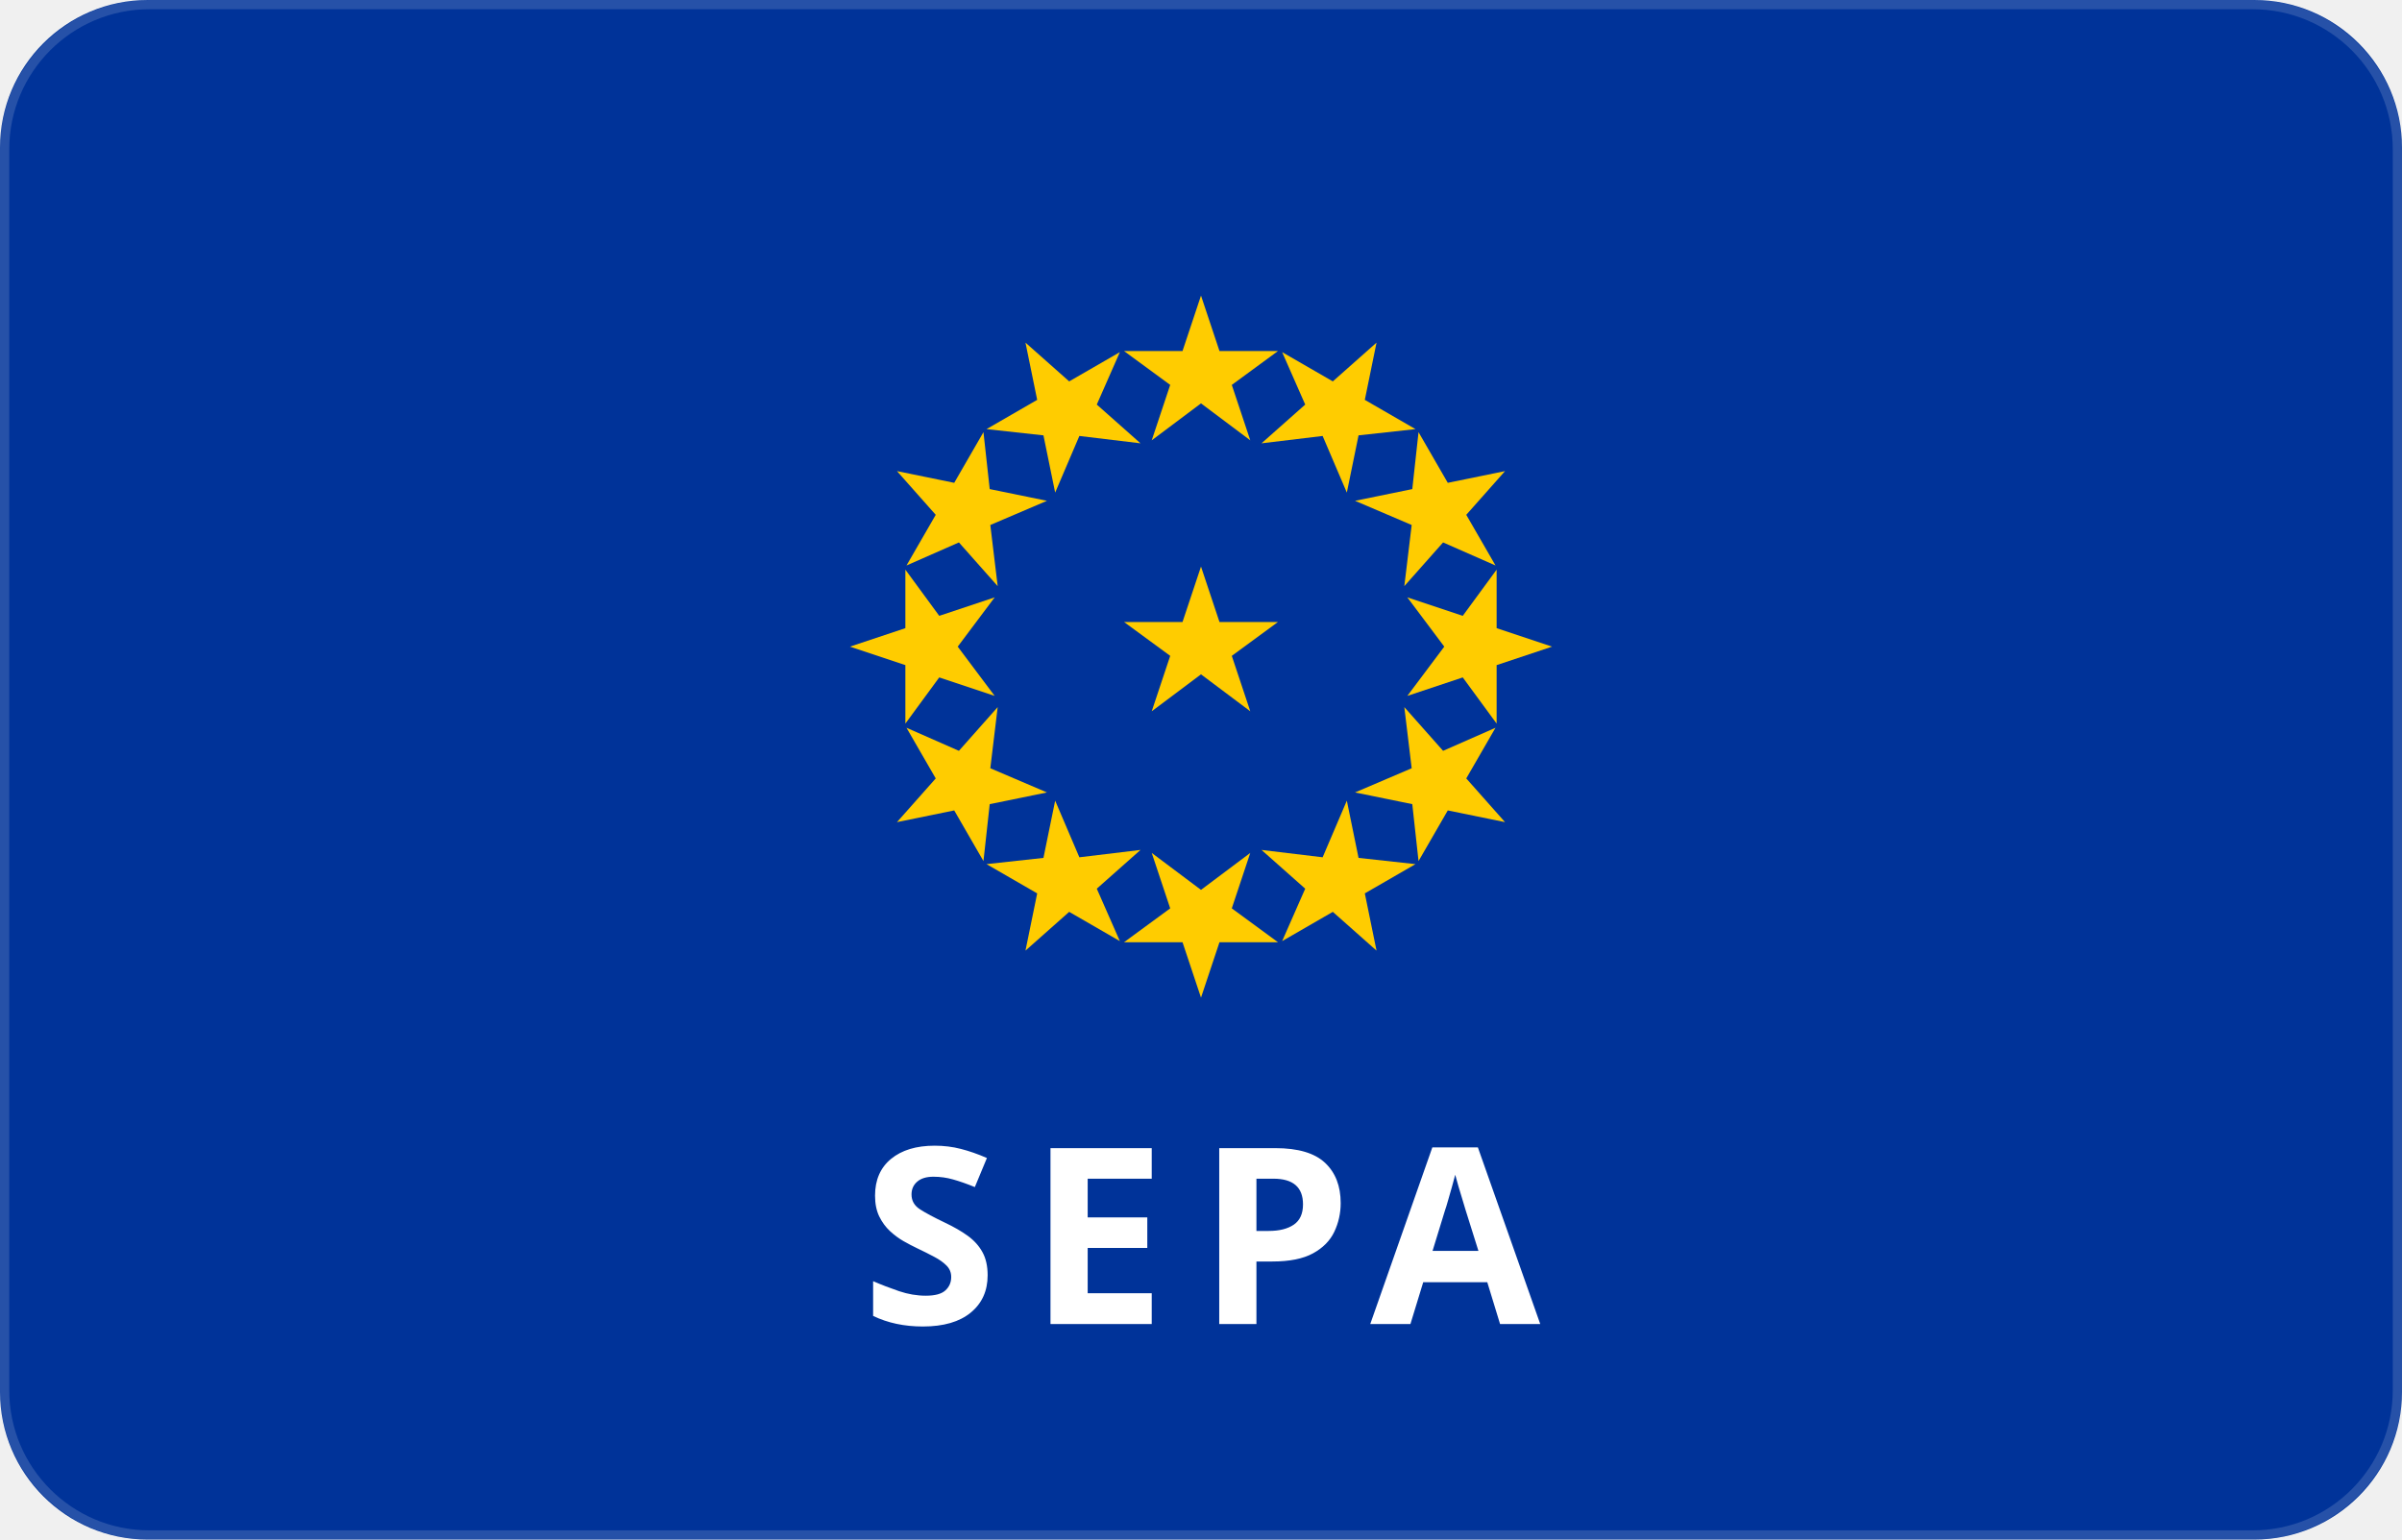
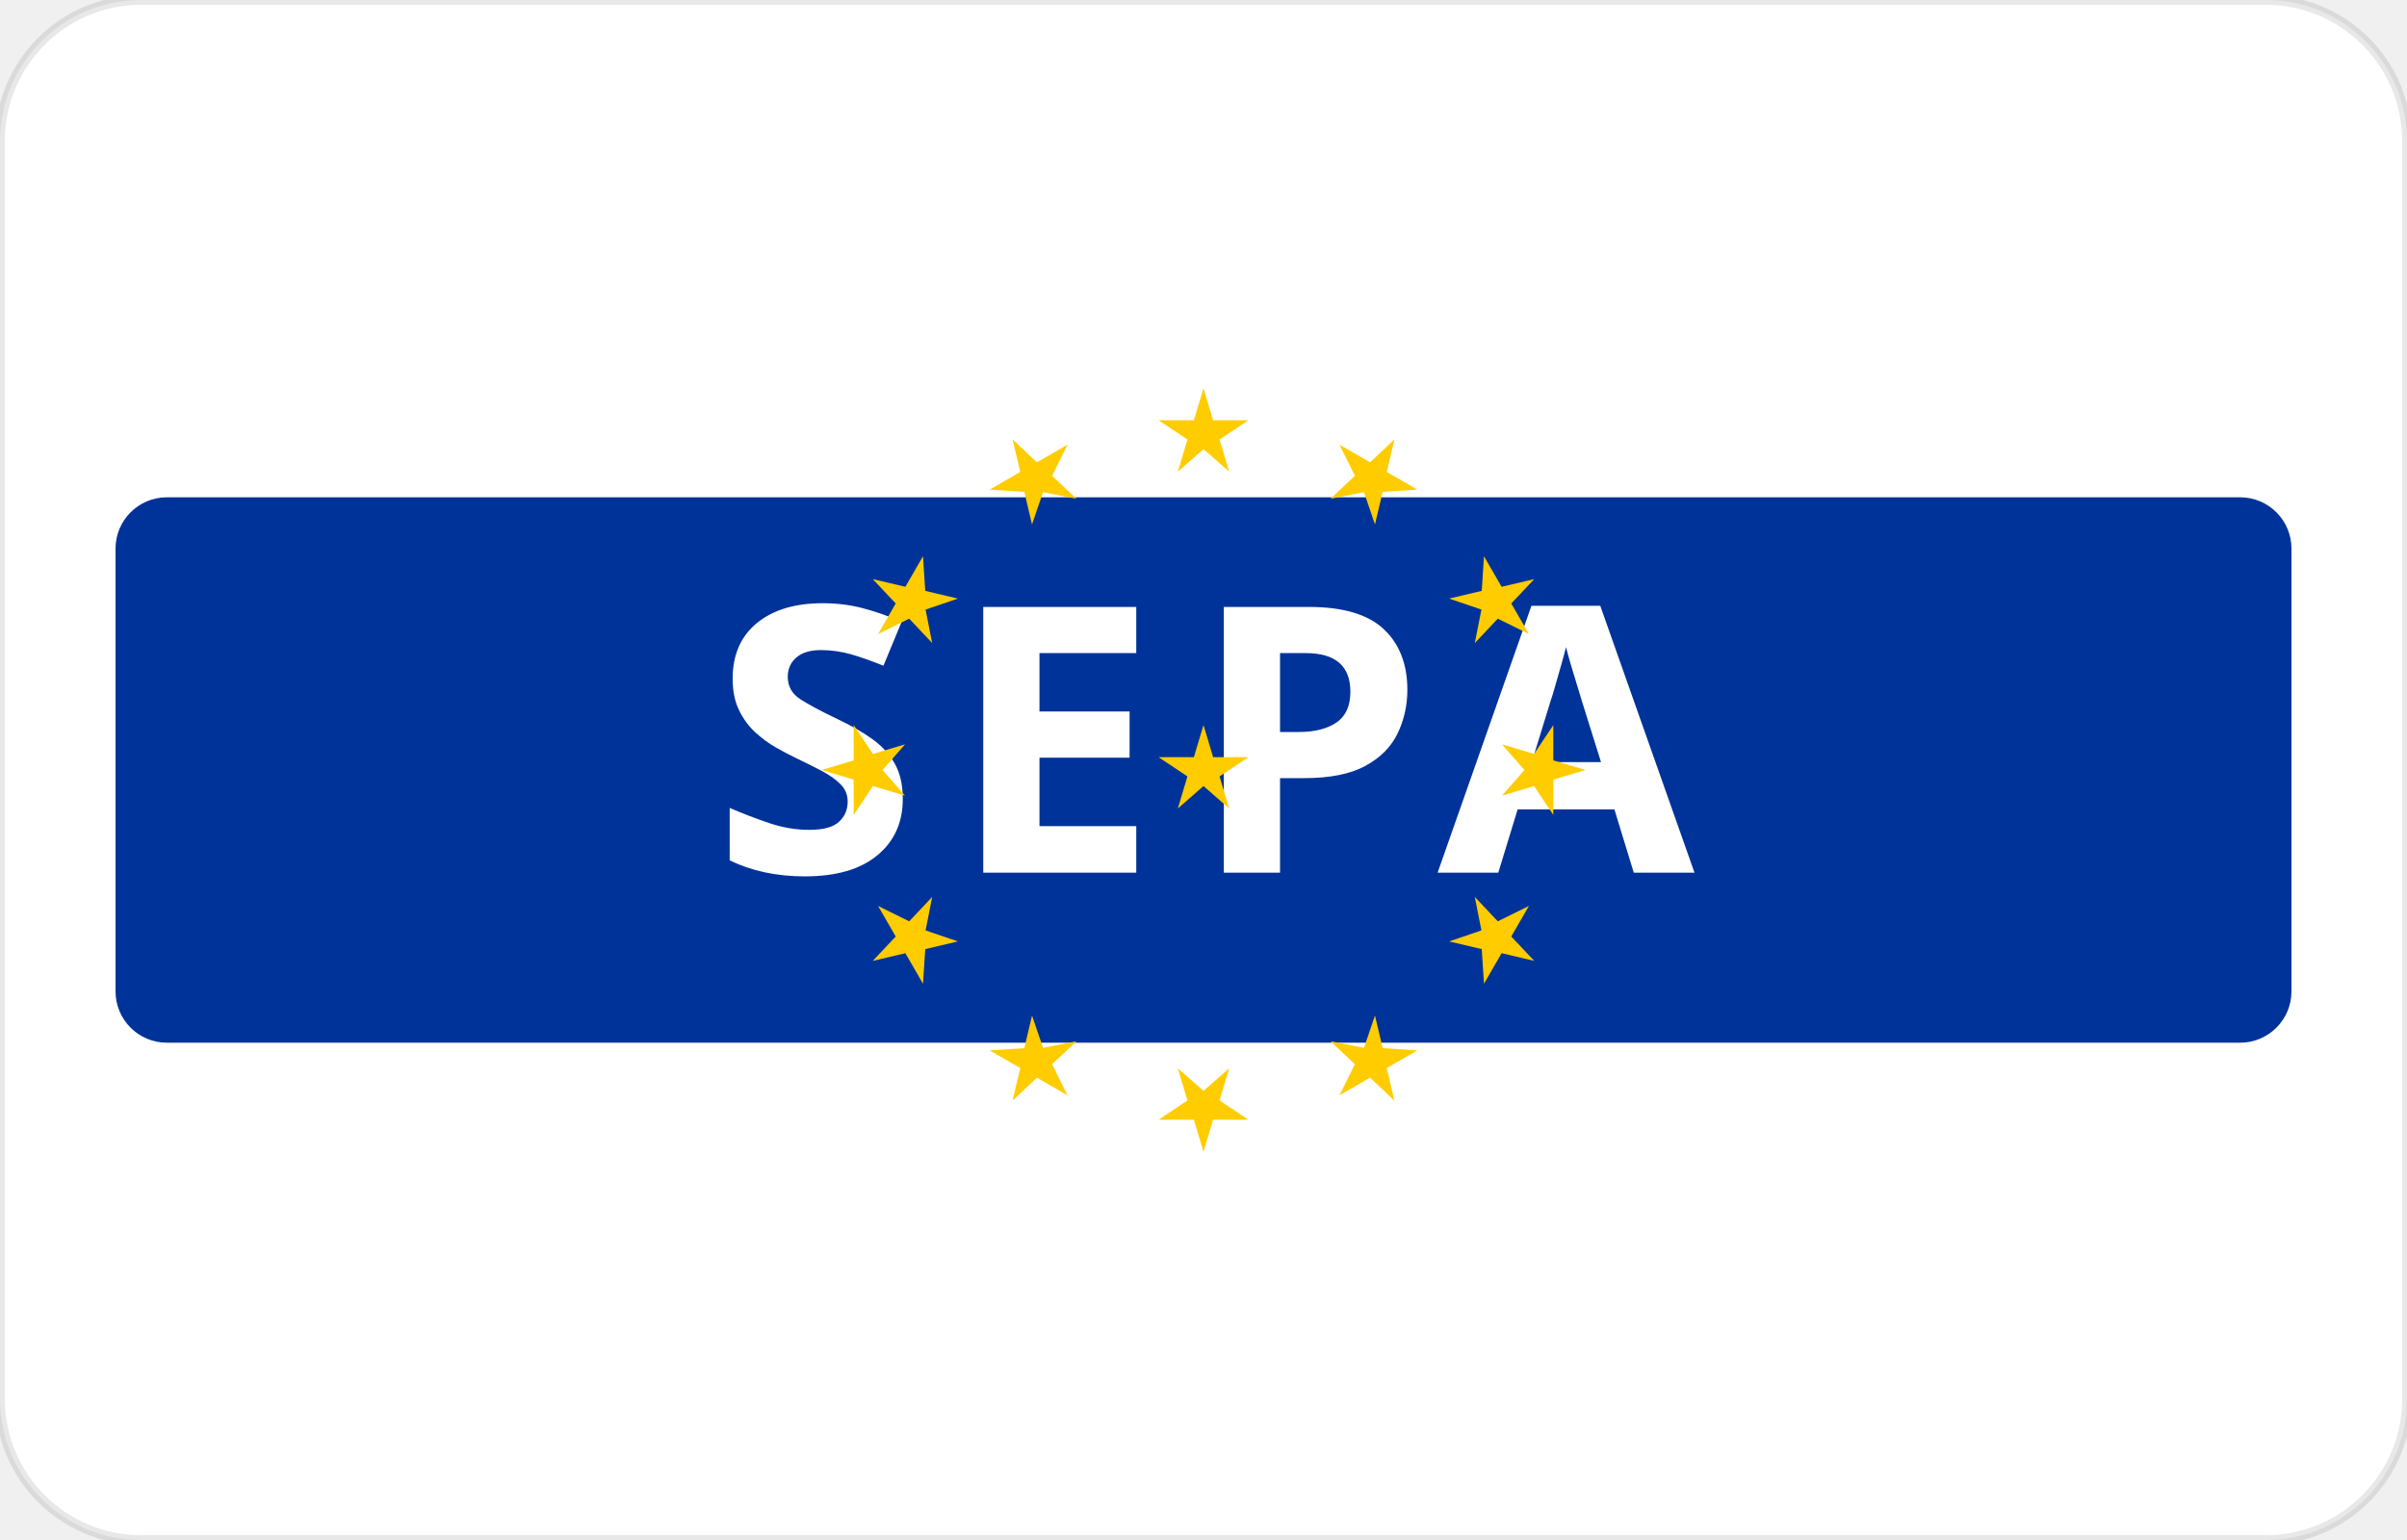
- <svg xmlns="http://www.w3.org/2000/svg" viewBox="0 0 780 500">
-   <rect width="780" height="500" rx="48" fill="#003399" />
-   <rect x="1.5" y="1.5" width="777" height="497" rx="47" fill="none" stroke="rgba(255,255,255,0.15)" stroke-width="3" />
-   <g transform="translate(390,210)">
-     <g id="s1">
-       <polygon points="0,-26 6,-8 25,-8 10,3 16,21 0,9 -16,21 -10,3 -25,-8 -6,-8" fill="#FFCC00" />
+ <svg xmlns="http://www.w3.org/2000/svg" viewBox="0 0 750 480">
+   <rect width="750" height="480" rx="44" fill="white" stroke="rgba(0,0,0,0.09)" stroke-width="3" />
+   <rect x="36" y="155" width="678" height="170" rx="16" fill="#003399" />
+   <text x="375" y="272" text-anchor="middle" font-family="Arial Black, sans-serif" font-size="116" font-weight="900" fill="white" letter-spacing="10">SEPA</text>
+   <g transform="translate(375,240)">
+     <g id="star">
+       <polygon points="0,-14 3,-4 14,-4 5,2 8,12 0,5 -8,12 -5,2 -14,-4 -3,-4" fill="#FFCC00" />
    </g>
-     <use href="#s1" transform="rotate(0)   translate(0,-88)" />
-     <use href="#s1" transform="rotate(30)  translate(0,-88)" />
-     <use href="#s1" transform="rotate(60)  translate(0,-88)" />
-     <use href="#s1" transform="rotate(90)  translate(0,-88)" />
-     <use href="#s1" transform="rotate(120) translate(0,-88)" />
-     <use href="#s1" transform="rotate(150) translate(0,-88)" />
-     <use href="#s1" transform="rotate(180) translate(0,-88)" />
-     <use href="#s1" transform="rotate(210) translate(0,-88)" />
-     <use href="#s1" transform="rotate(240) translate(0,-88)" />
-     <use href="#s1" transform="rotate(270) translate(0,-88)" />
-     <use href="#s1" transform="rotate(300) translate(0,-88)" />
-     <use href="#s1" transform="rotate(330) translate(0,-88)" />
+     <use href="#star" transform="rotate(0)   translate(0,-105)" />
+     <use href="#star" transform="rotate(30)  translate(0,-105)" />
+     <use href="#star" transform="rotate(60)  translate(0,-105)" />
+     <use href="#star" transform="rotate(90)  translate(0,-105)" />
+     <use href="#star" transform="rotate(120) translate(0,-105)" />
+     <use href="#star" transform="rotate(150) translate(0,-105)" />
+     <use href="#star" transform="rotate(180) translate(0,-105)" />
+     <use href="#star" transform="rotate(210) translate(0,-105)" />
+     <use href="#star" transform="rotate(240) translate(0,-105)" />
+     <use href="#star" transform="rotate(270) translate(0,-105)" />
+     <use href="#star" transform="rotate(300) translate(0,-105)" />
+     <use href="#star" transform="rotate(330) translate(0,-105)" />
  </g>
-   <text x="390" y="430" text-anchor="middle" font-family="Arial Black, sans-serif" font-size="80" font-weight="900" fill="white" letter-spacing="10">SEPA</text>
</svg>
